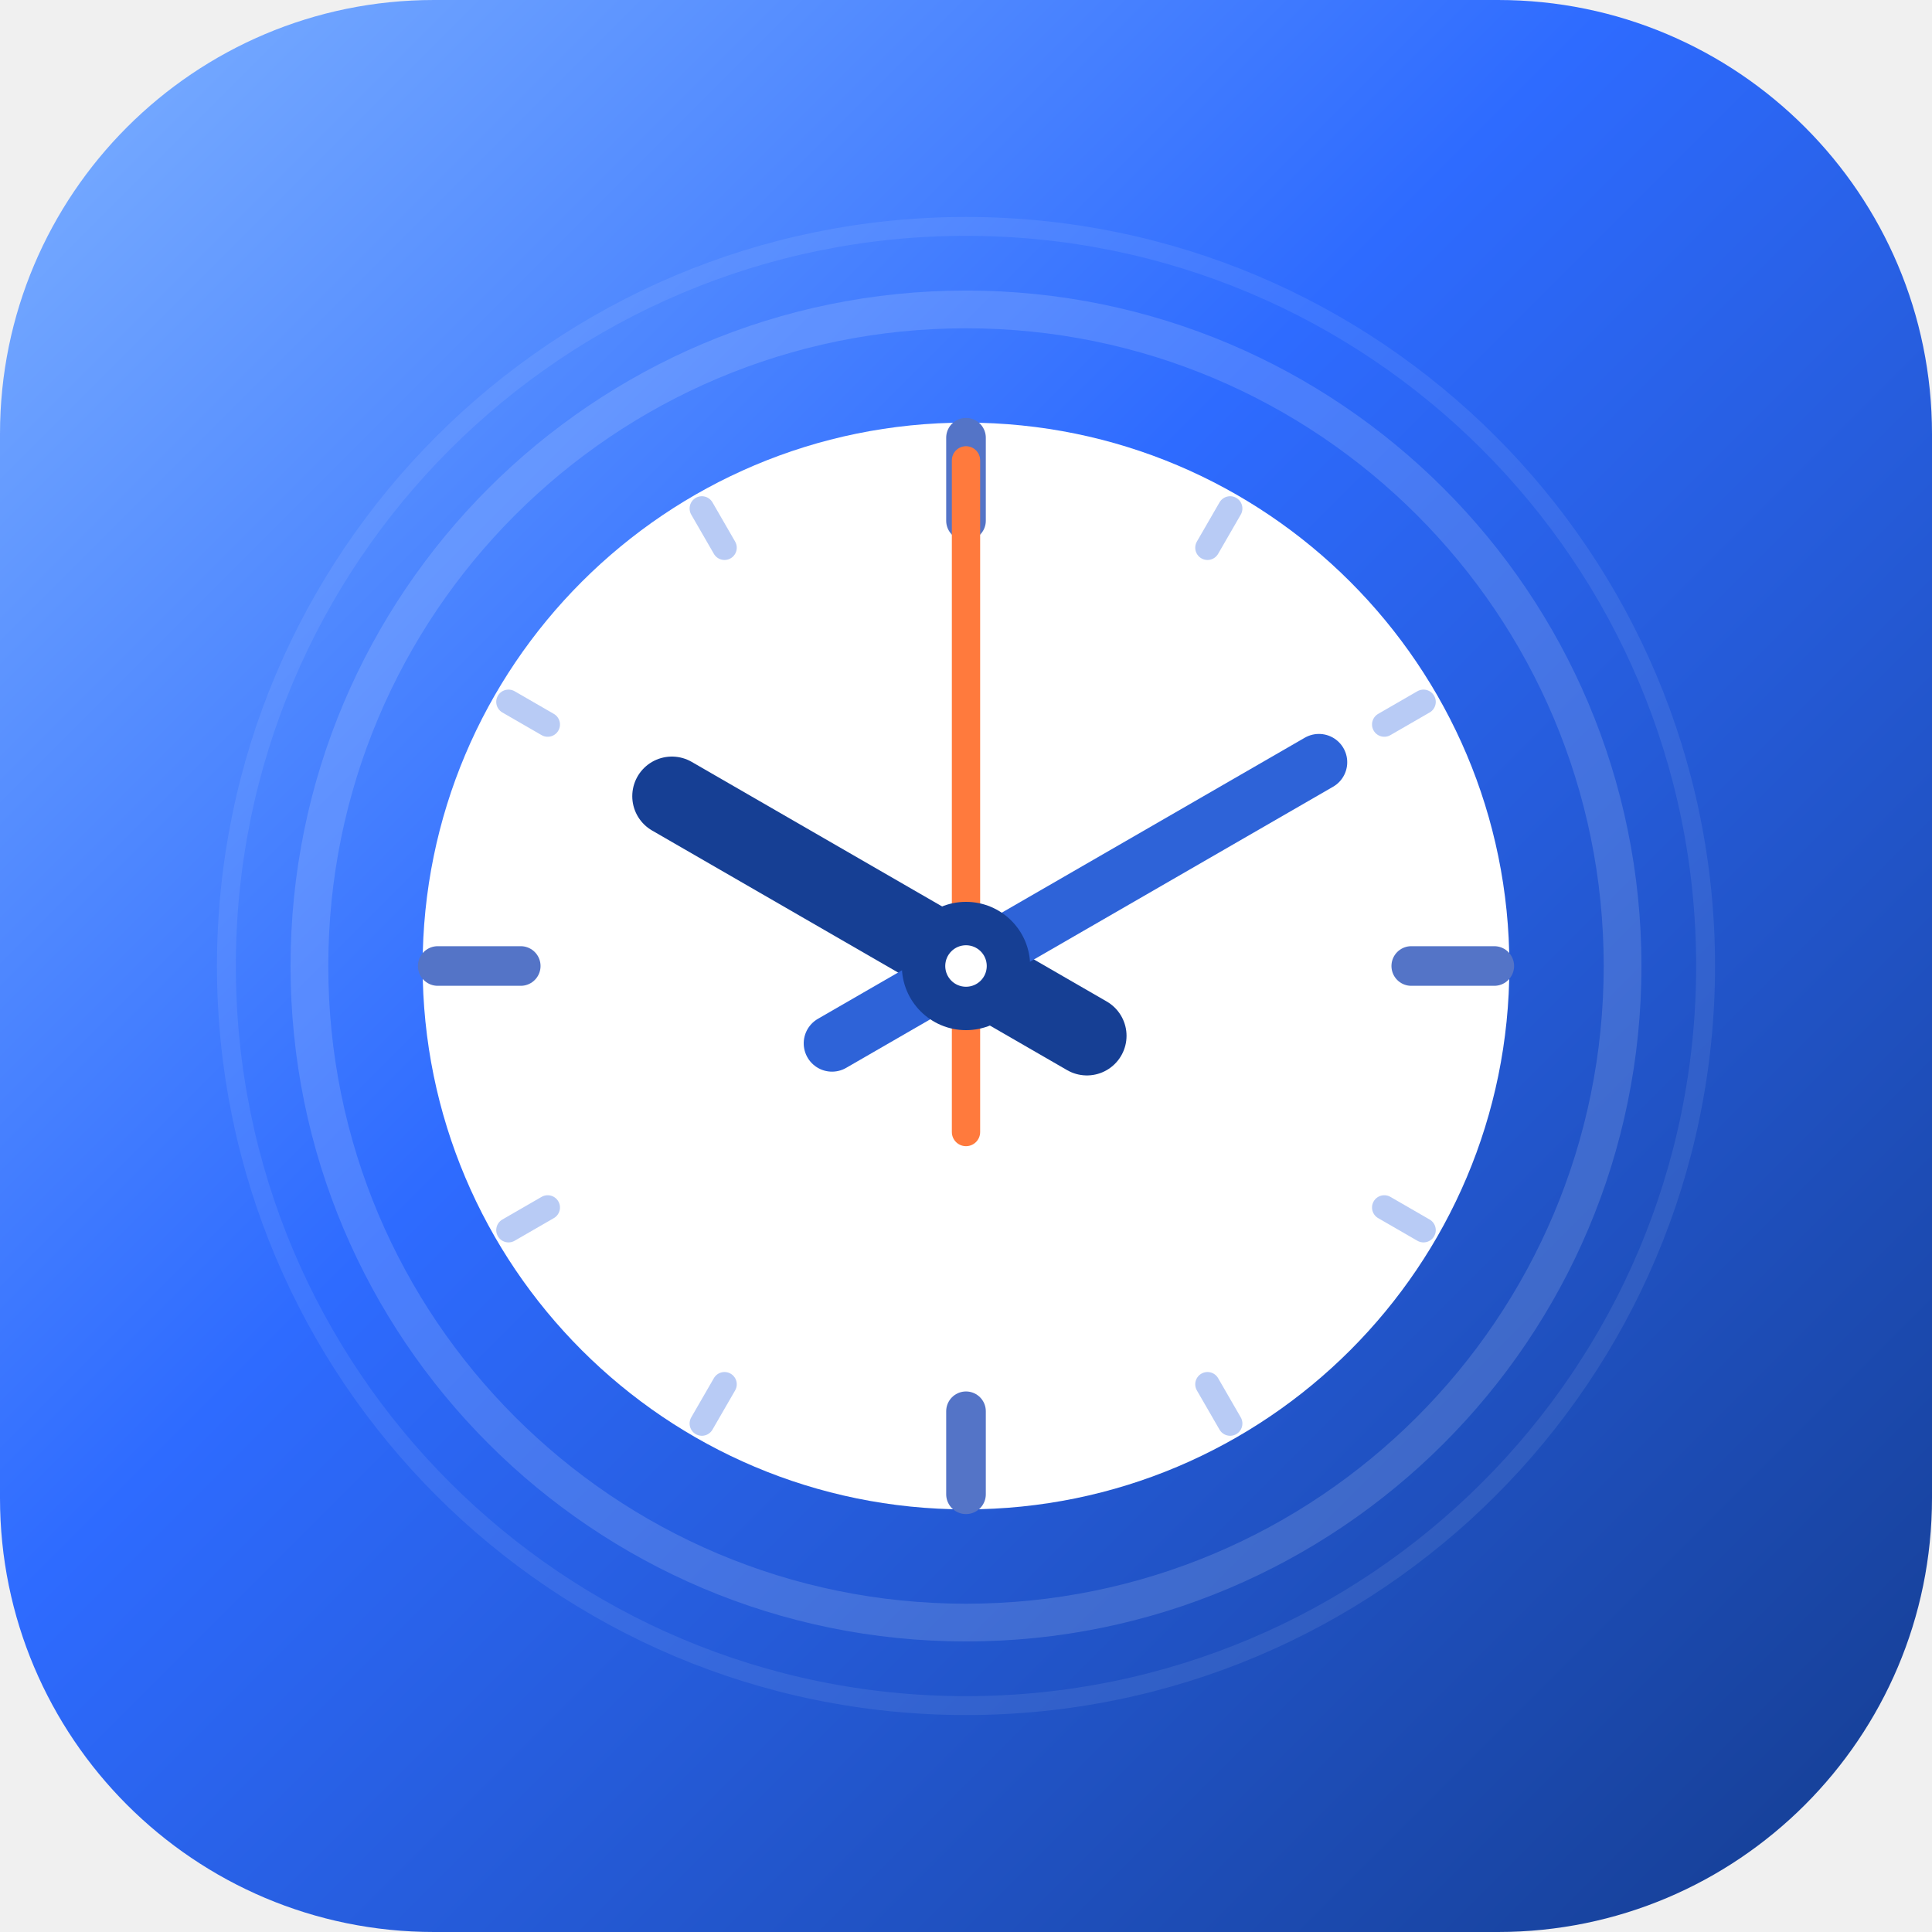
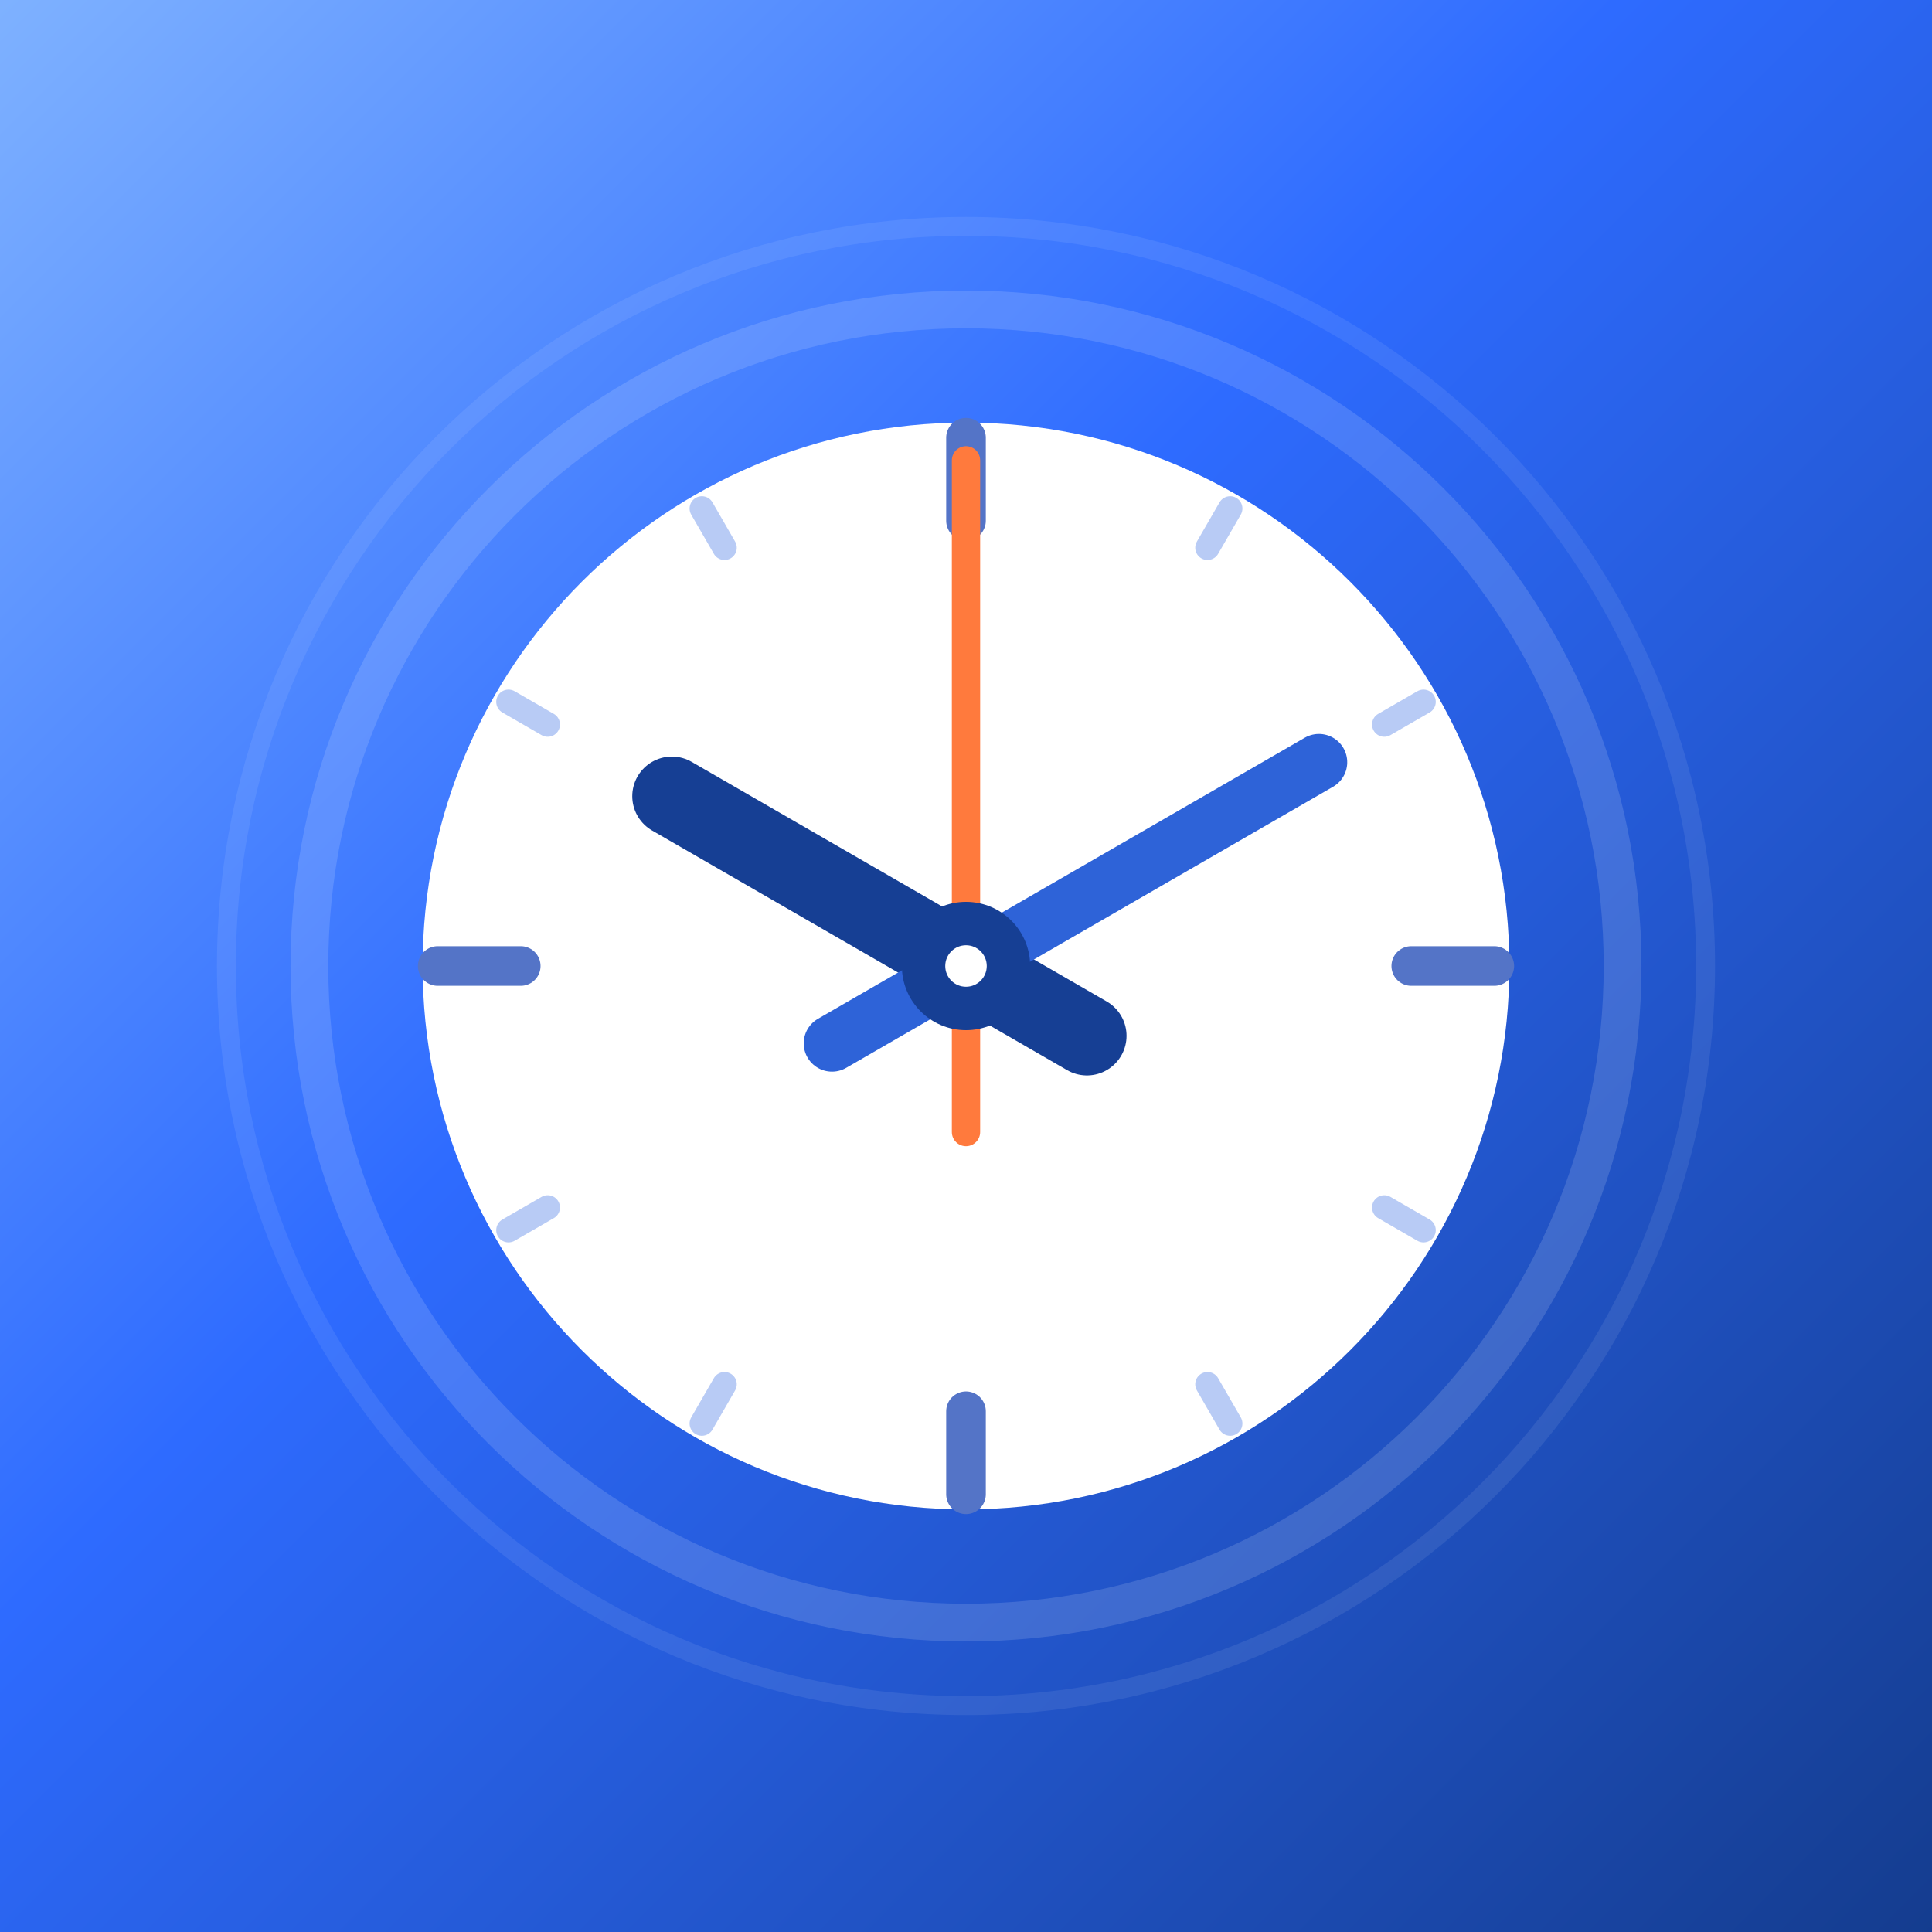
<svg xmlns="http://www.w3.org/2000/svg" width="1024" height="1024" viewBox="0 0 1024 1024">
  <defs>
    <linearGradient id="timeguardBg" x1="0" y1="0" x2="1" y2="1">
      <stop offset="0" stop-color="#7FB2FF" />
      <stop offset="0.42" stop-color="#2E6BFF" />
      <stop offset="1" stop-color="#143C8E" />
    </linearGradient>
  </defs>
-   <rect width="1024" height="1024" rx="230" fill="url(#timeguardBg)" />
+   <rect width="1024" height="1024" fill="url(#timeguardBg)" />
  <circle cx="512" cy="512" r="392" fill="none" stroke="#FFFFFF" stroke-opacity="0.08" stroke-width="10" />
  <circle cx="512" cy="512" r="348" fill="none" stroke="#FFFFFF" stroke-opacity="0.14" stroke-width="20" />
  <circle cx="512" cy="512" r="288" fill="#FFFFFF" />
  <g stroke="#B8CBF5" stroke-width="13" stroke-linecap="round">
    <path d="M512 232v24" transform="rotate(30 512 512)" />
    <path d="M512 232v24" transform="rotate(60 512 512)" />
    <path d="M512 232v24" transform="rotate(120 512 512)" />
    <path d="M512 232v24" transform="rotate(150 512 512)" />
    <path d="M512 232v24" transform="rotate(210 512 512)" />
    <path d="M512 232v24" transform="rotate(240 512 512)" />
    <path d="M512 232v24" transform="rotate(300 512 512)" />
    <path d="M512 232v24" transform="rotate(330 512 512)" />
  </g>
  <g stroke="#5474C7" stroke-width="21" stroke-linecap="round">
    <path d="M512 232v44" />
    <path d="M512 232v44" transform="rotate(90 512 512)" />
    <path d="M512 232v44" transform="rotate(180 512 512)" />
    <path d="M512 232v44" transform="rotate(270 512 512)" />
  </g>
  <g stroke-linecap="round">
    <path d="M512 586V332" stroke="#163F94" stroke-width="42" transform="rotate(-60 512 512)" />
    <path d="M512 594V296" stroke="#2E63D8" stroke-width="30" transform="rotate(60 512 512)" />
    <path d="M512 600V244" stroke="#FF7A3D" stroke-width="15" transform="rotate(0 512 512)" />
  </g>
  <circle cx="512" cy="512" r="34" fill="#163F94" />
  <circle cx="512" cy="512" r="11" fill="#FFFFFF" />
</svg>
